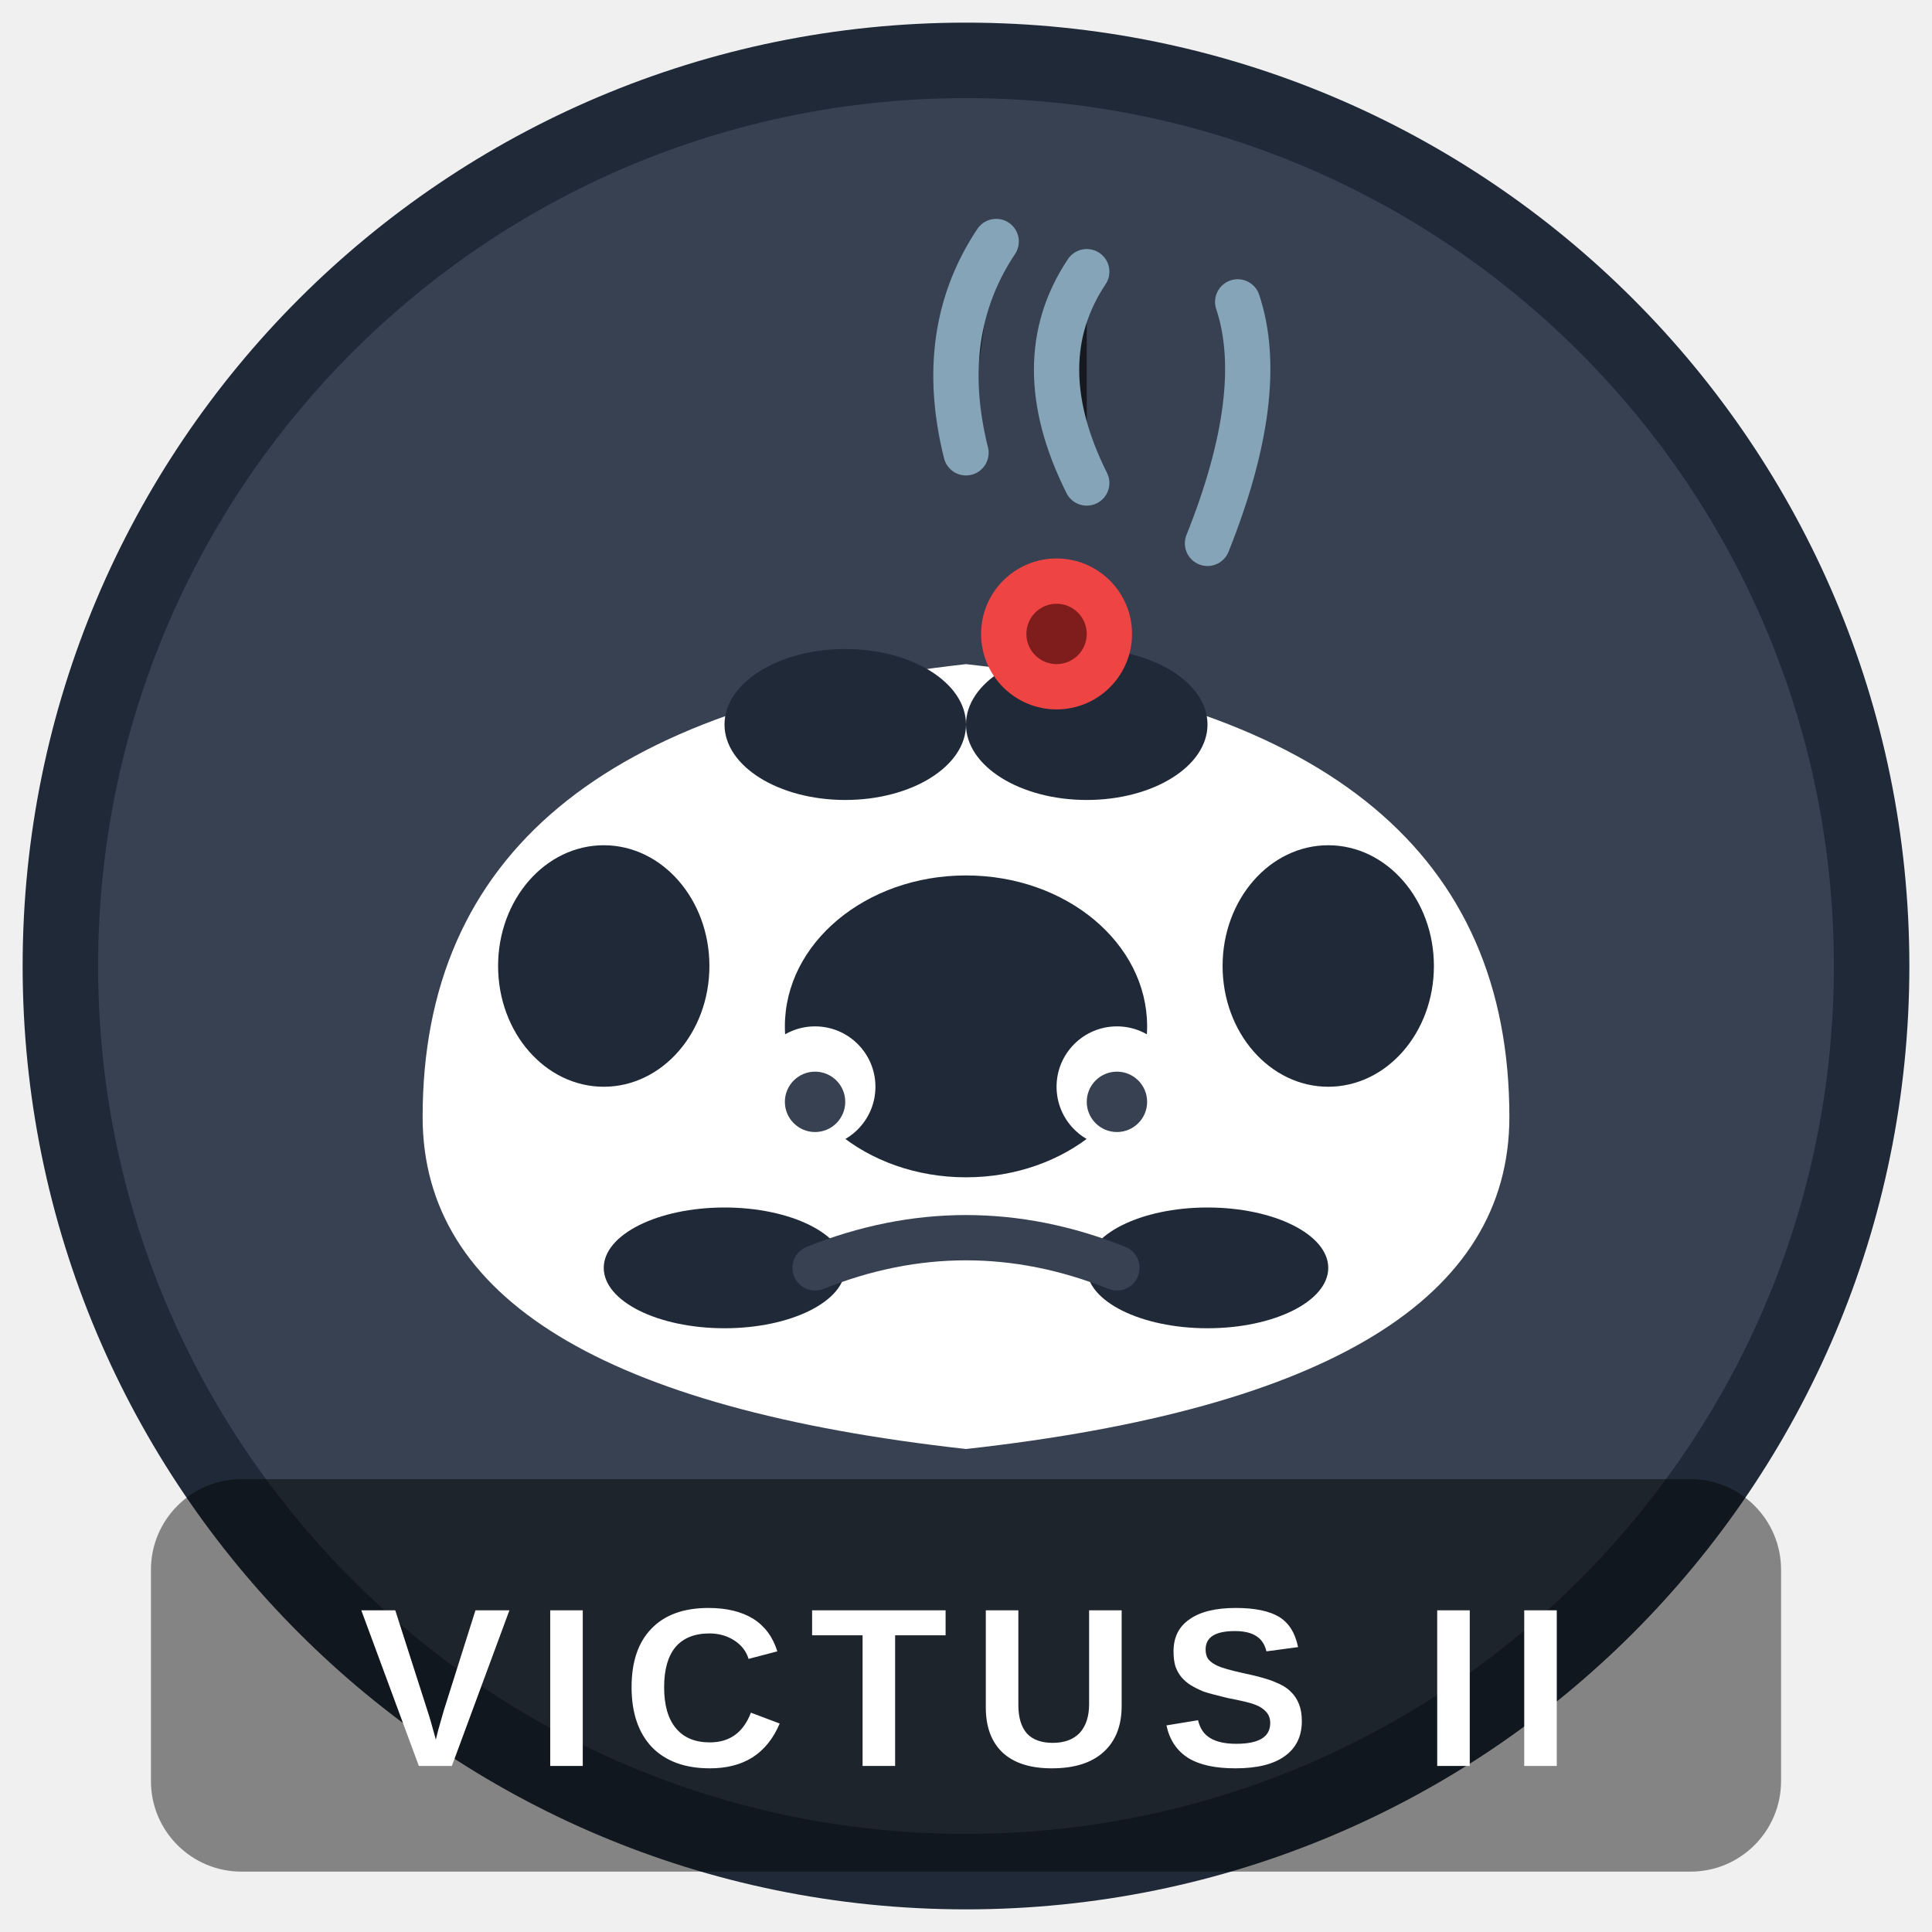
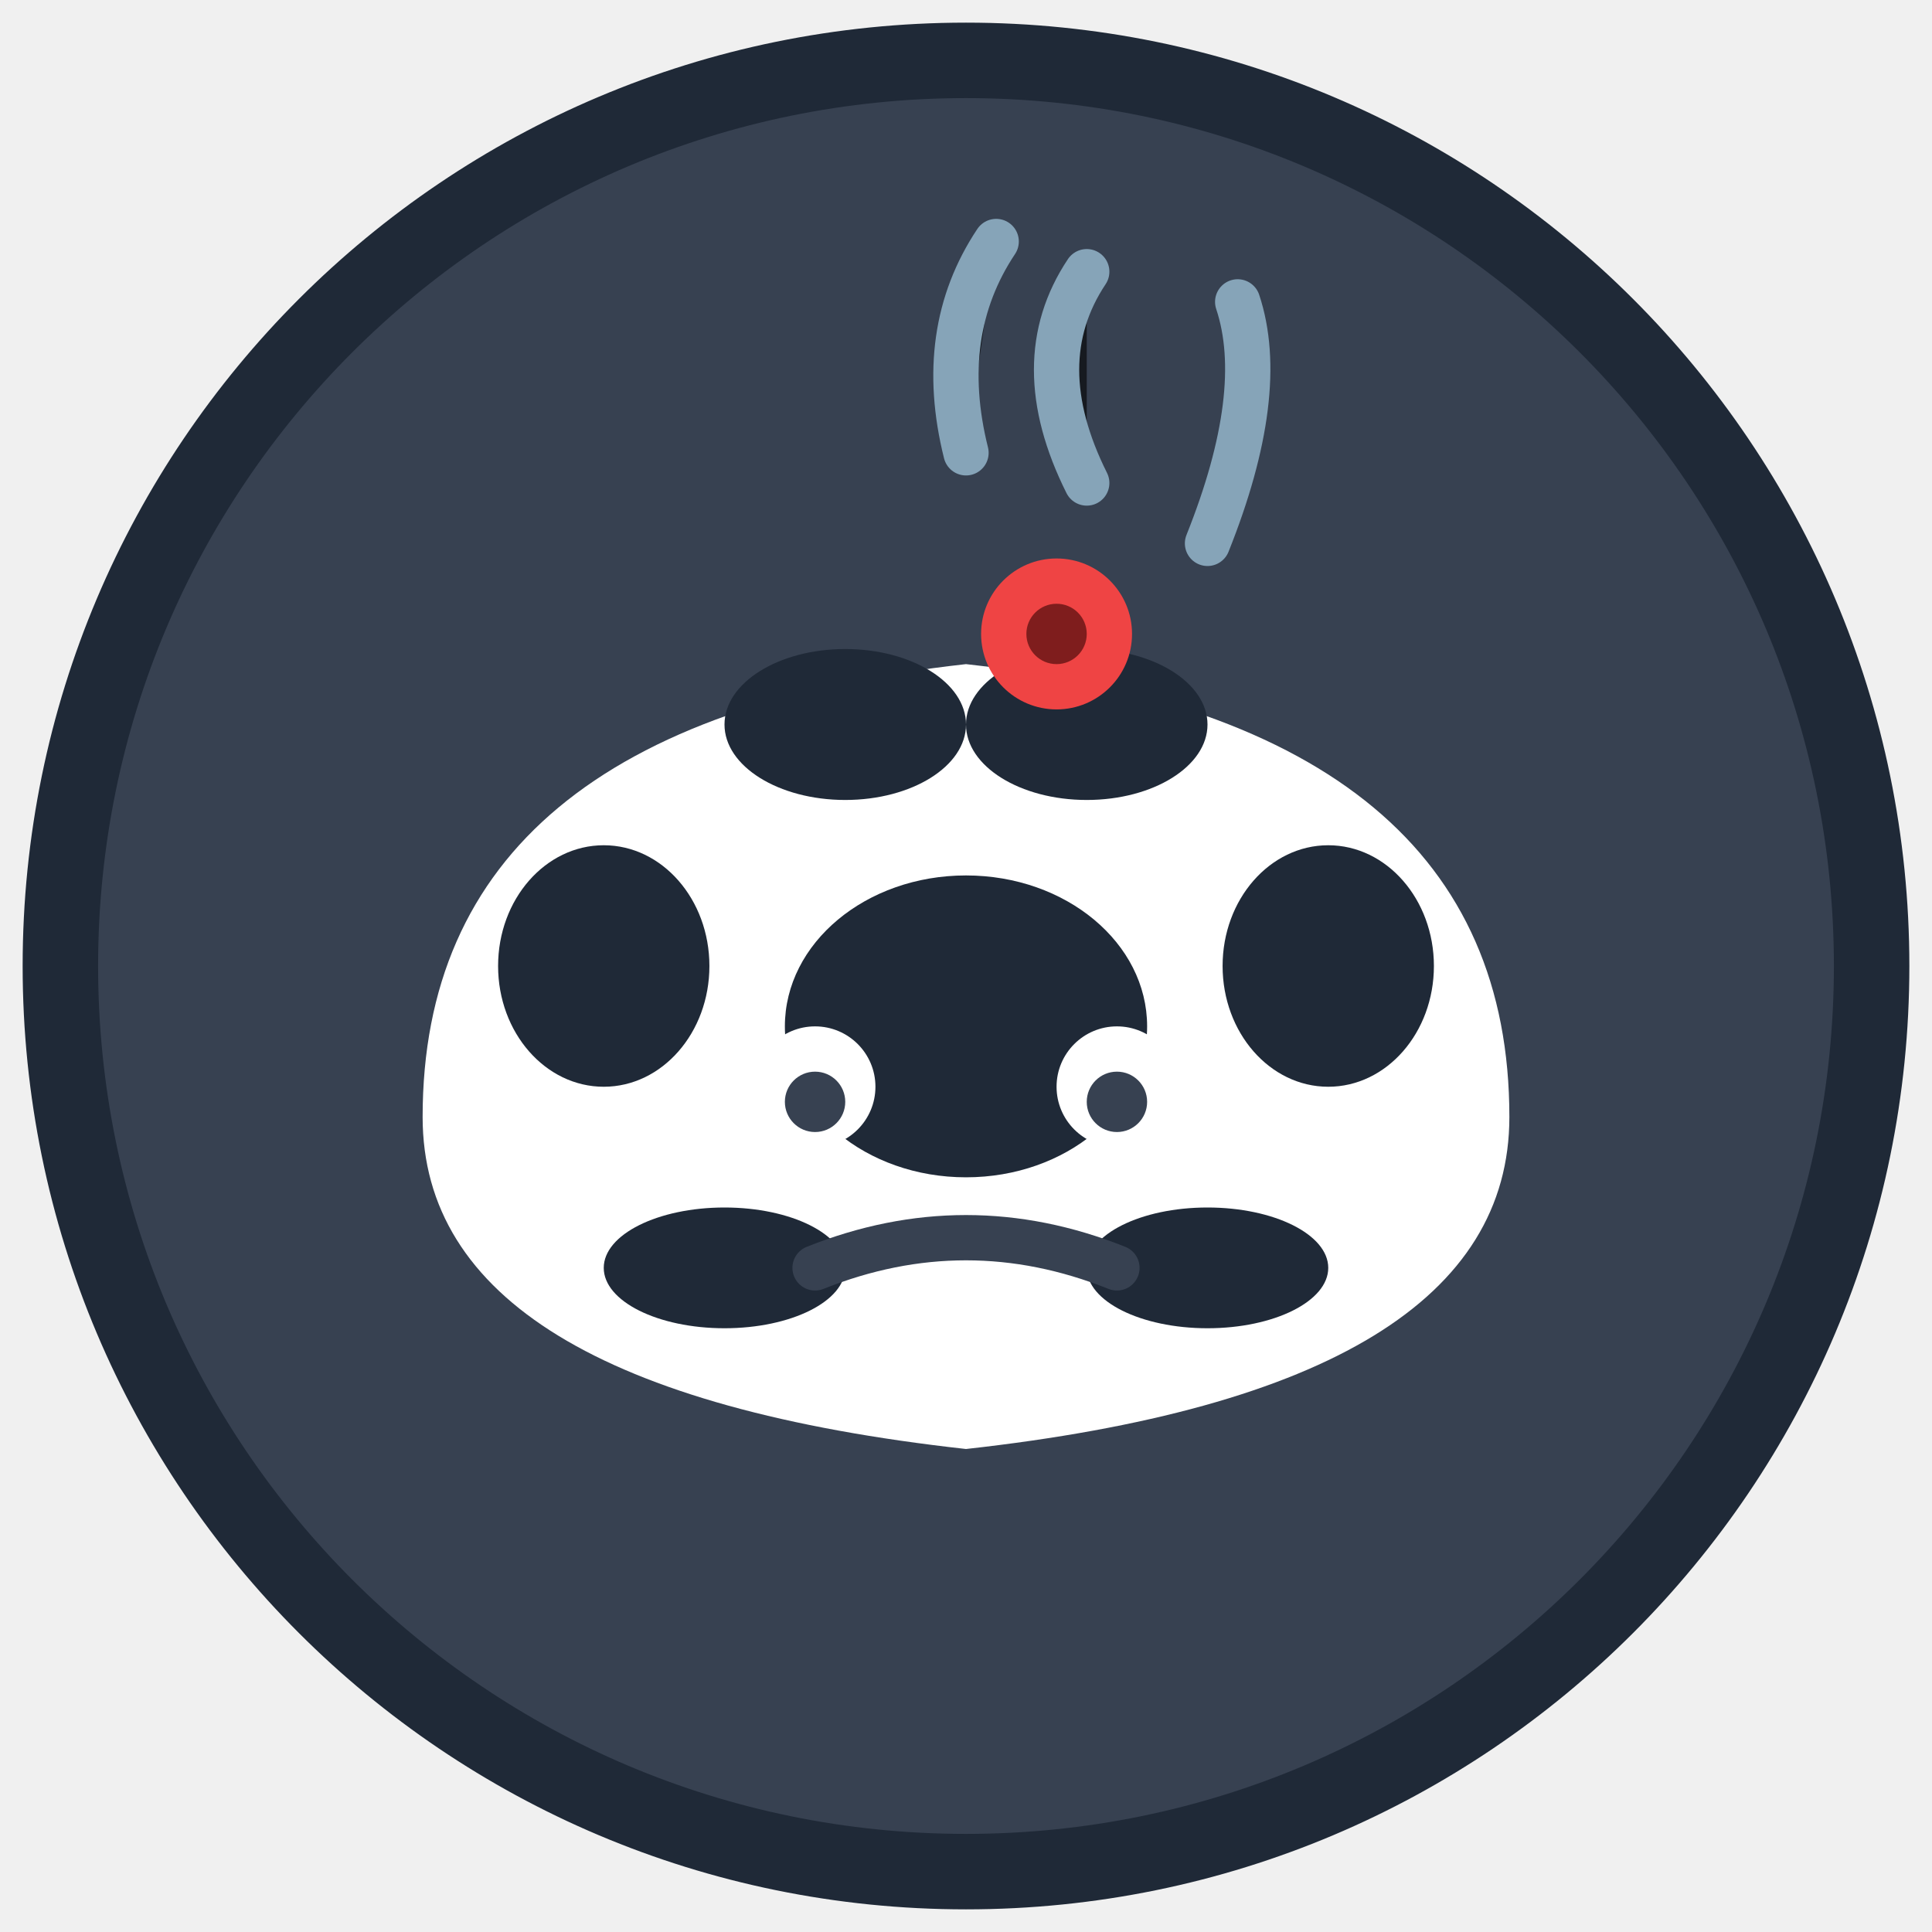
<svg xmlns="http://www.w3.org/2000/svg" viewBox="0 0 64 64">
  <circle cx="32" cy="32" r="30" fill="#374151" stroke="#1F2937" stroke-width="2.5" />
  <g stroke="#BAE6FD" stroke-width="1.5" stroke-linecap="round" opacity="0.6">
    <path d="M36,16 Q34,12 36,9" />
    <path d="M40,18 Q42,13 41,10" />
    <path d="M32,15 Q31,11 33,8" />
  </g>
  <path d="M14,37 Q14,24 32,22 Q50,24 50,37 Q50,46 32,48 Q14,46 14,37 Z" fill="white" />
  <ellipse cx="32" cy="34" rx="6" ry="5" fill="#1F2937" />
  <ellipse cx="20" cy="32" rx="3.5" ry="4" fill="#1F2937" />
  <ellipse cx="44" cy="32" rx="3.5" ry="4" fill="#1F2937" />
  <ellipse cx="28" cy="24" rx="4" ry="2.5" fill="#1F2937" />
  <ellipse cx="36" cy="24" rx="4" ry="2.5" fill="#1F2937" />
  <ellipse cx="24" cy="42" rx="4" ry="2" fill="#1F2937" />
  <ellipse cx="40" cy="42" rx="4" ry="2" fill="#1F2937" />
  <circle cx="35" cy="21" r="2.5" fill="#EF4444" />
  <circle cx="35" cy="21" r="1" fill="#7F1D1D" />
  <circle cx="27" cy="36" r="2" fill="white" />
  <circle cx="37" cy="36" r="2" fill="white" />
  <circle cx="27" cy="36.5" r="1" fill="#374151" />
  <circle cx="37" cy="36.5" r="1" fill="#374151" />
  <path d="M27,42 Q32,40 37,42" fill="none" stroke="#374151" stroke-width="1.5" stroke-linecap="round" />
-   <rect x="5" y="49" width="54" height="13" rx="3" fill="#000" opacity="0.45" />
-   <text x="32" y="58.5" text-anchor="middle" font-family="Arial,sans-serif" font-size="7.5" font-weight="bold" fill="white" letter-spacing="0.8">VICTUS II</text>
</svg>
